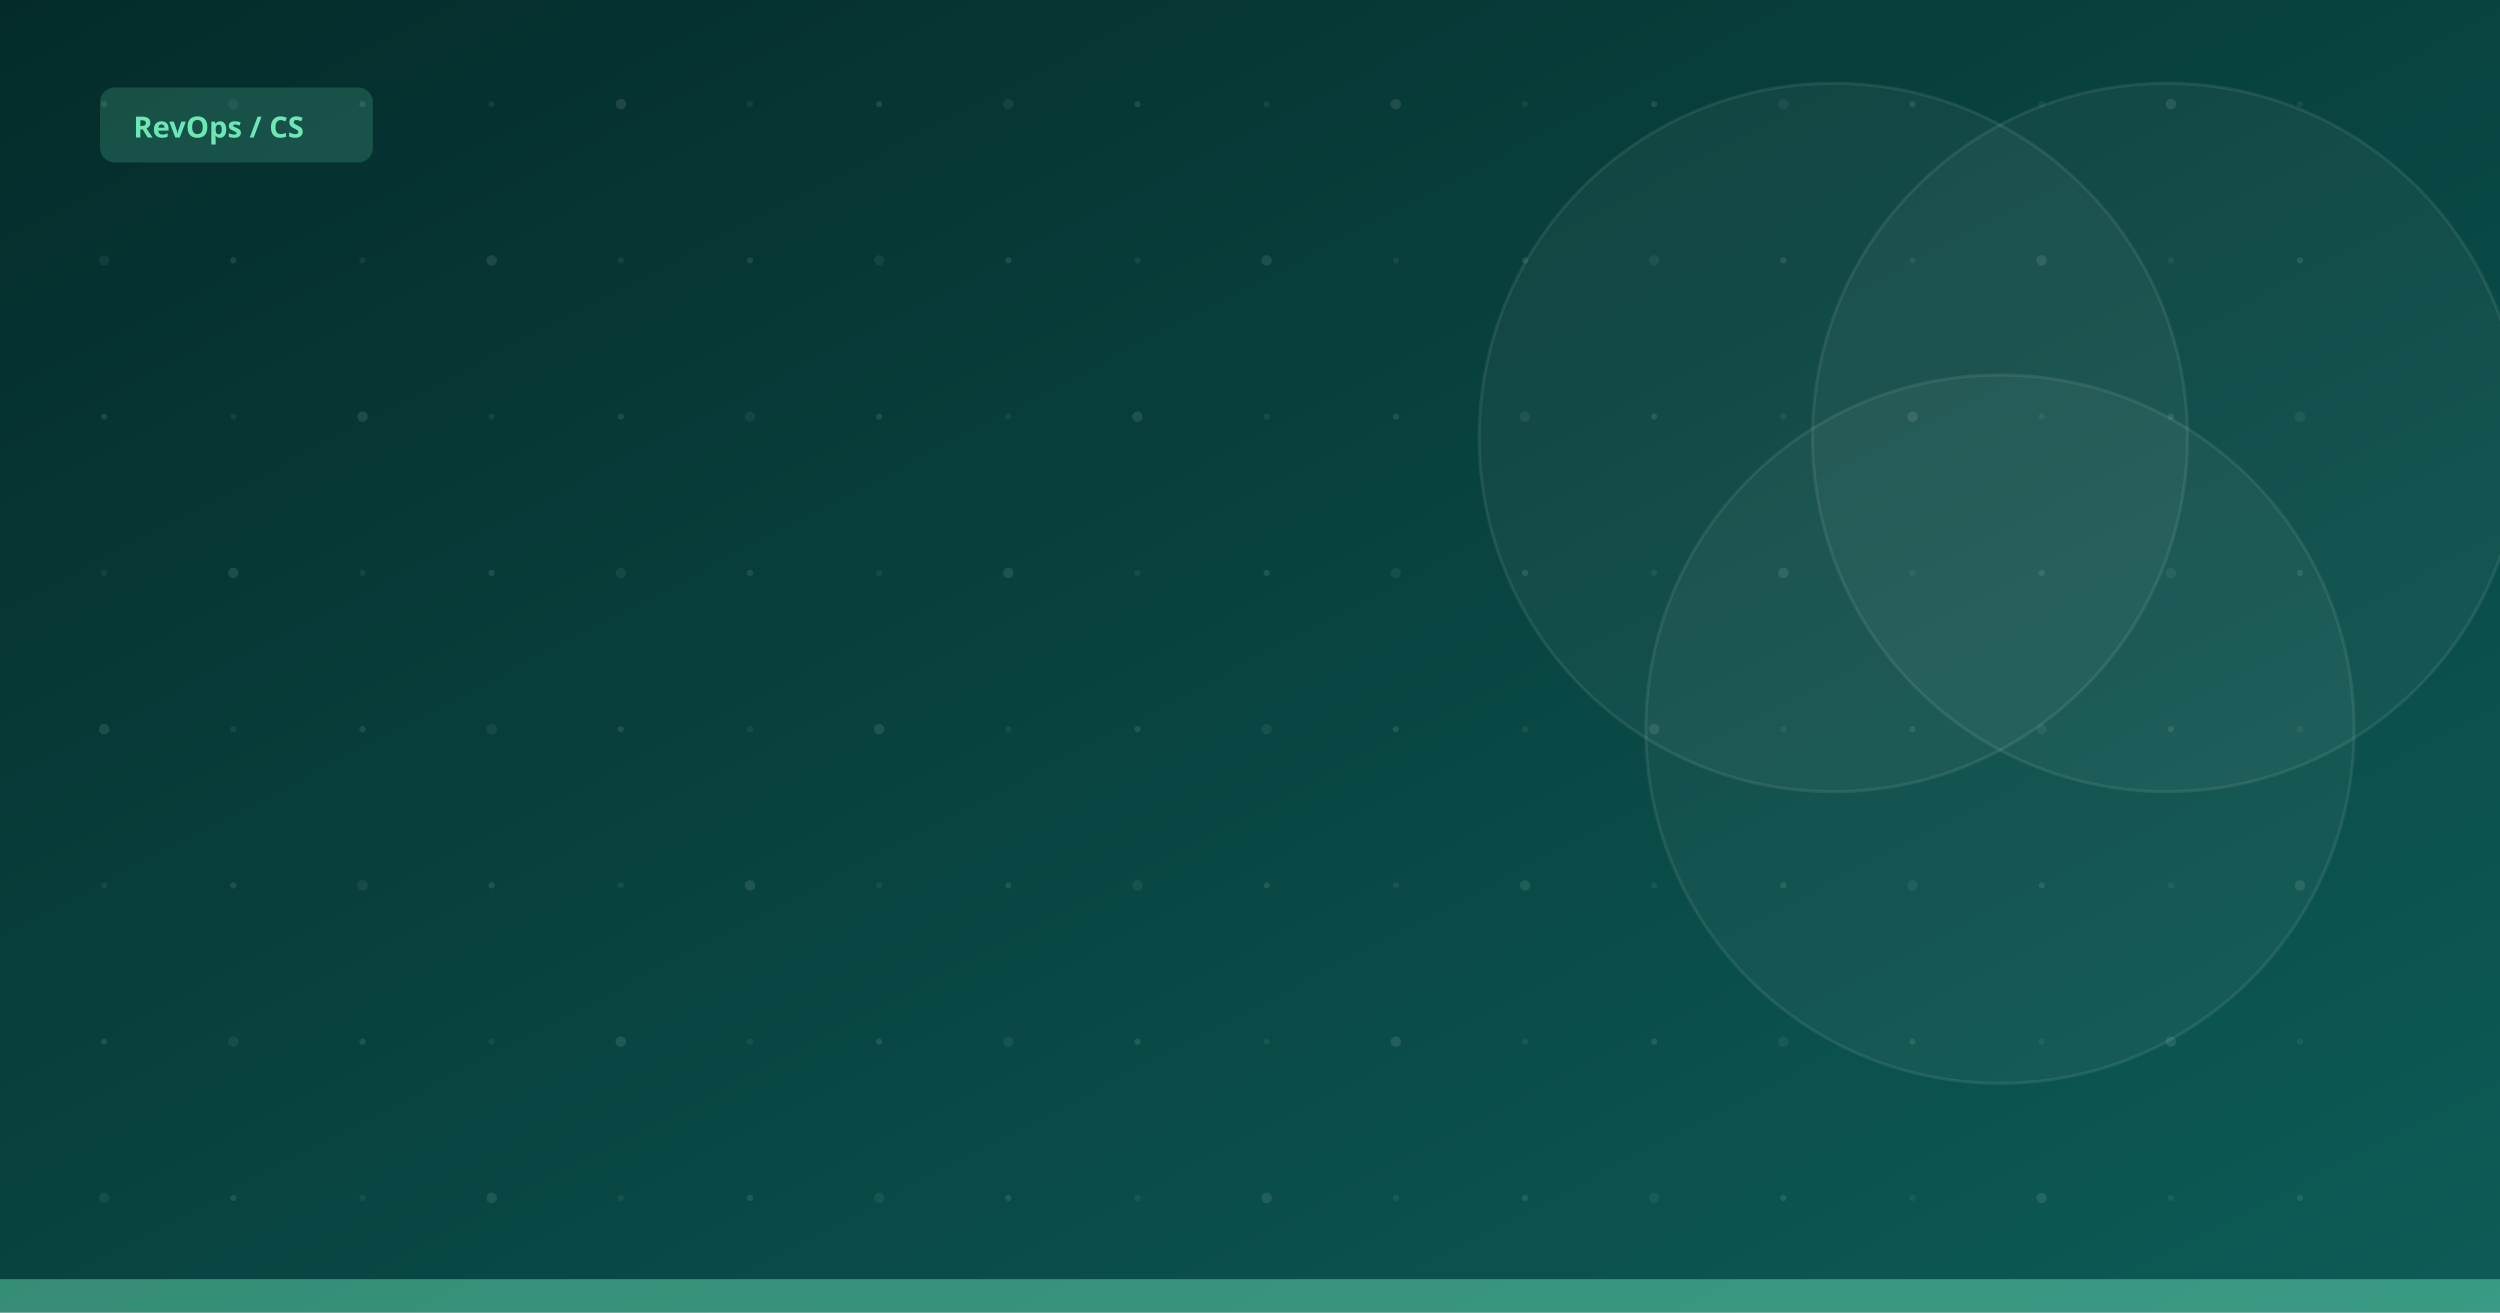
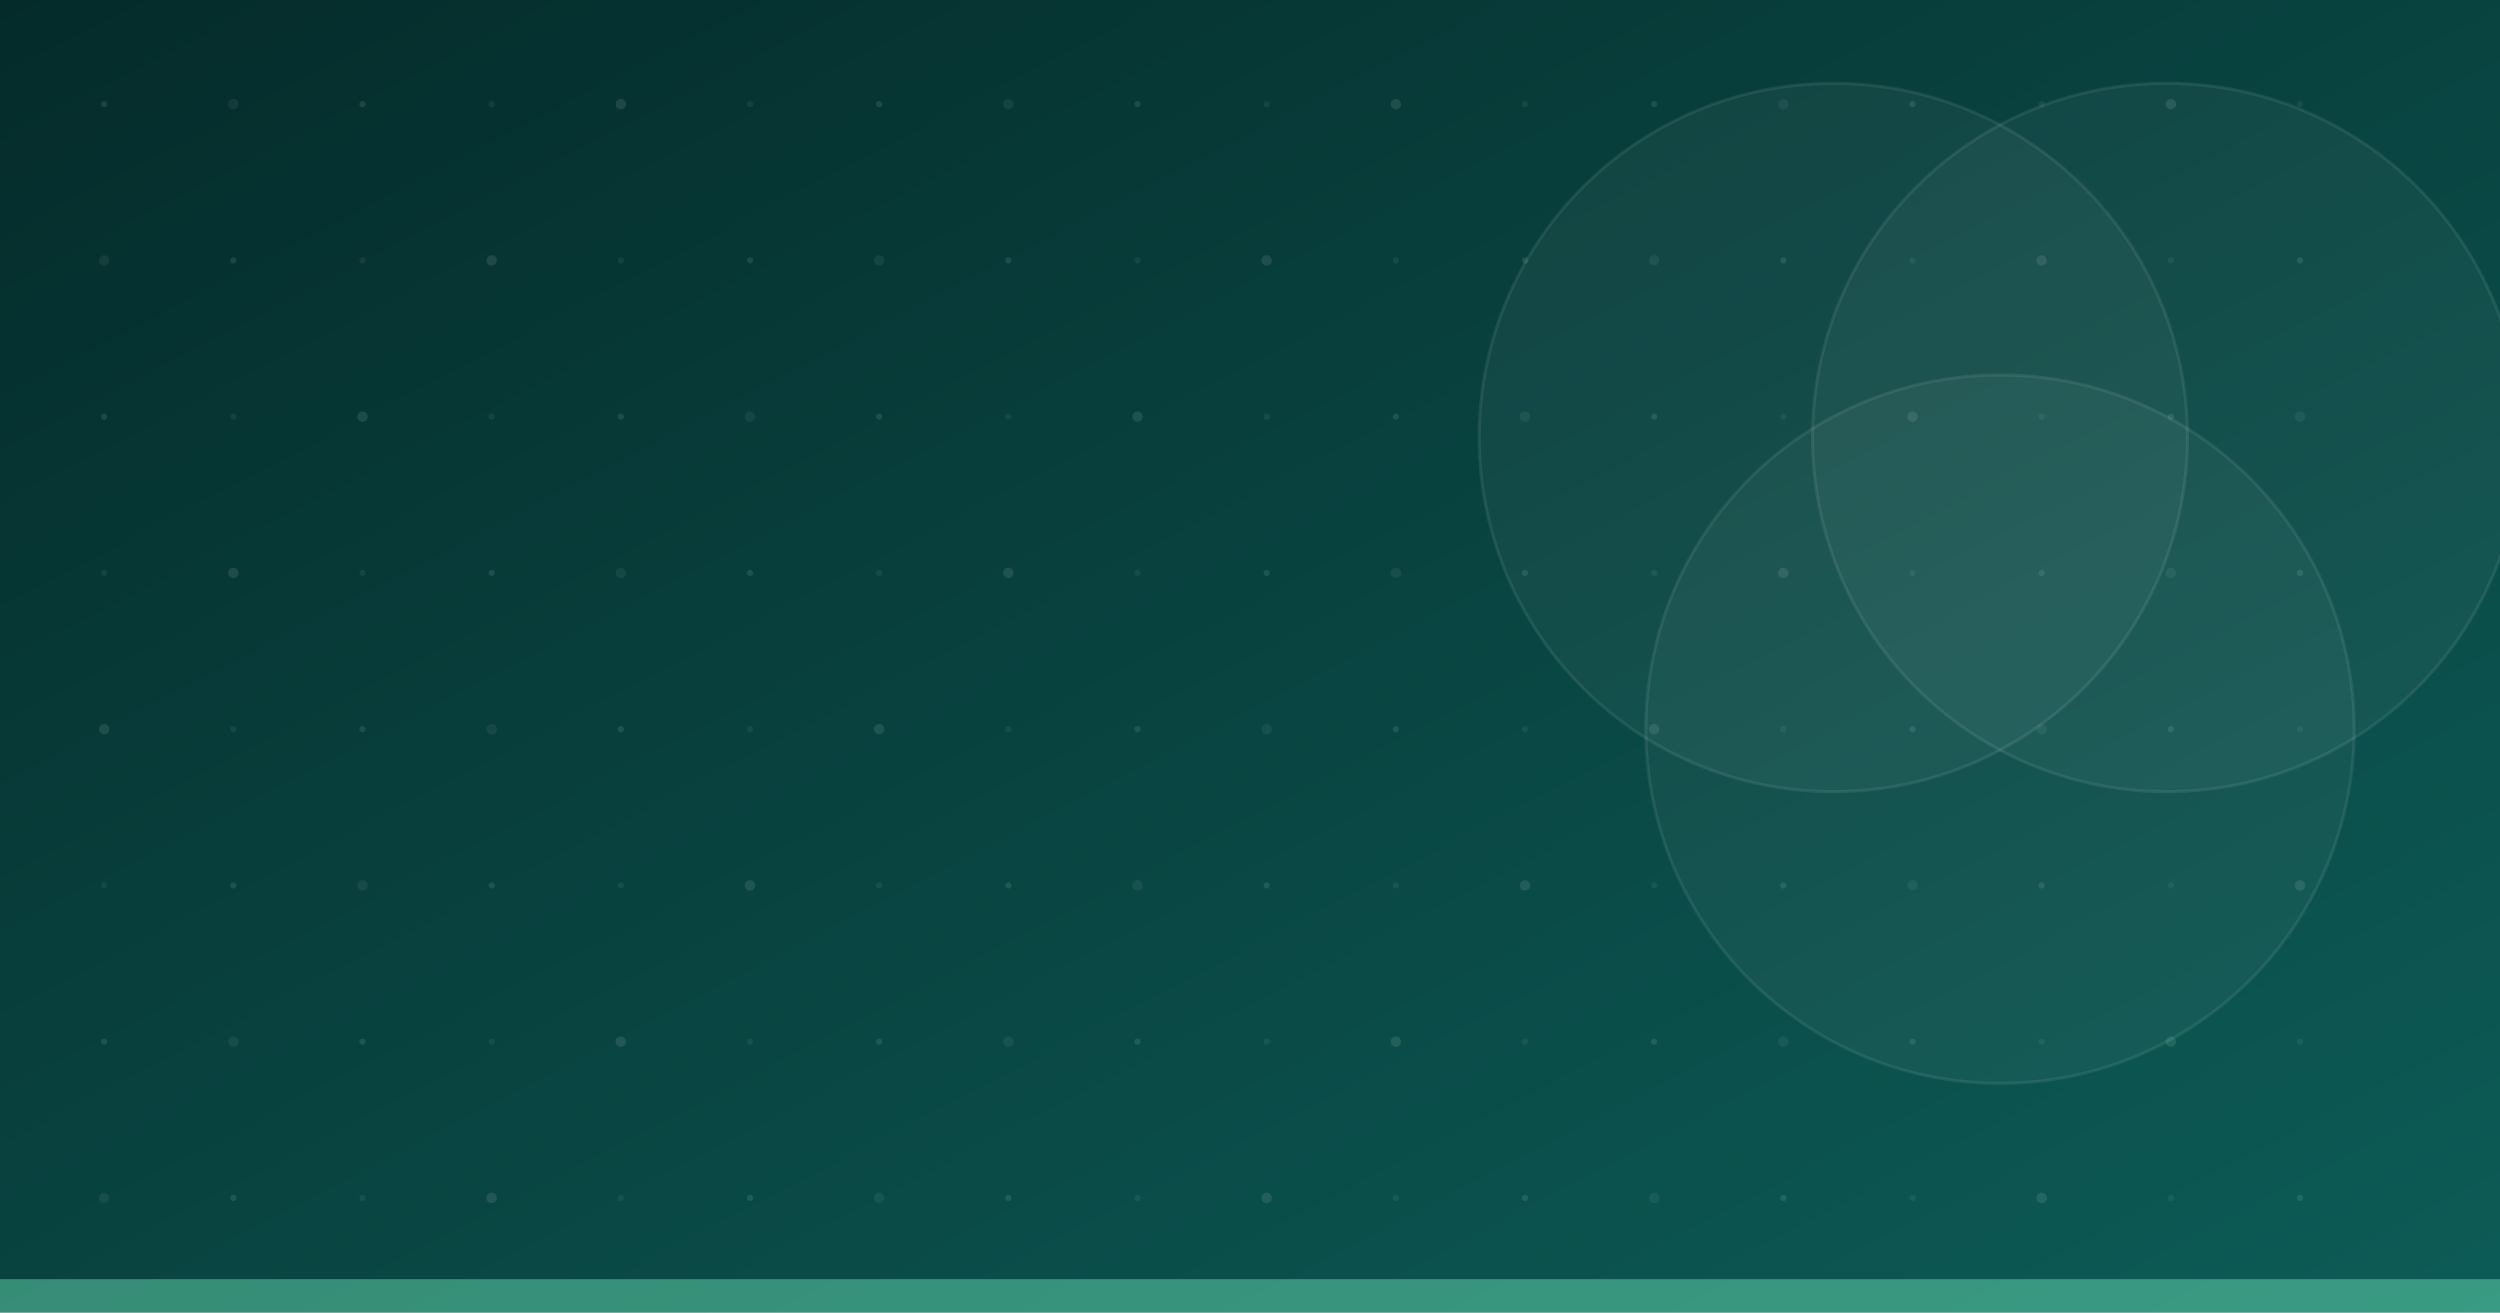
<svg xmlns="http://www.w3.org/2000/svg" viewBox="0 0 1200 630" width="1200" height="630">
  <defs>
    <linearGradient id="bg" x1="0%" y1="0%" x2="100%" y2="100%">
      <stop offset="0%" stop-color="#042b2a" />
      <stop offset="100%" stop-color="#0d5c57" />
    </linearGradient>
  </defs>
  <rect width="1200" height="630" fill="url(#bg)" />
  <circle cx="50" cy="50" r="1.5" fill="white" opacity="0.1" />
  <circle cx="112" cy="50" r="2.5" fill="white" opacity="0.06" />
  <circle cx="174" cy="50" r="1.5" fill="white" opacity="0.1" />
  <circle cx="236" cy="50" r="1.5" fill="white" opacity="0.06" />
  <circle cx="298" cy="50" r="2.5" fill="white" opacity="0.1" />
  <circle cx="360" cy="50" r="1.5" fill="white" opacity="0.06" />
  <circle cx="422" cy="50" r="1.5" fill="white" opacity="0.1" />
  <circle cx="484" cy="50" r="2.5" fill="white" opacity="0.06" />
  <circle cx="546" cy="50" r="1.5" fill="white" opacity="0.1" />
  <circle cx="608" cy="50" r="1.5" fill="white" opacity="0.06" />
  <circle cx="670" cy="50" r="2.5" fill="white" opacity="0.1" />
  <circle cx="732" cy="50" r="1.5" fill="white" opacity="0.06" />
  <circle cx="794" cy="50" r="1.5" fill="white" opacity="0.1" />
  <circle cx="856" cy="50" r="2.5" fill="white" opacity="0.06" />
  <circle cx="918" cy="50" r="1.5" fill="white" opacity="0.1" />
  <circle cx="980" cy="50" r="1.5" fill="white" opacity="0.06" />
  <circle cx="1042" cy="50" r="2.5" fill="white" opacity="0.1" />
  <circle cx="1104" cy="50" r="1.5" fill="white" opacity="0.06" />
  <circle cx="50" cy="125" r="2.5" fill="white" opacity="0.06" />
  <circle cx="112" cy="125" r="1.5" fill="white" opacity="0.1" />
  <circle cx="174" cy="125" r="1.5" fill="white" opacity="0.06" />
  <circle cx="236" cy="125" r="2.5" fill="white" opacity="0.1" />
  <circle cx="298" cy="125" r="1.5" fill="white" opacity="0.06" />
  <circle cx="360" cy="125" r="1.5" fill="white" opacity="0.1" />
  <circle cx="422" cy="125" r="2.5" fill="white" opacity="0.06" />
  <circle cx="484" cy="125" r="1.5" fill="white" opacity="0.1" />
  <circle cx="546" cy="125" r="1.5" fill="white" opacity="0.06" />
  <circle cx="608" cy="125" r="2.5" fill="white" opacity="0.1" />
  <circle cx="670" cy="125" r="1.5" fill="white" opacity="0.06" />
  <circle cx="732" cy="125" r="1.5" fill="white" opacity="0.1" />
  <circle cx="794" cy="125" r="2.5" fill="white" opacity="0.06" />
  <circle cx="856" cy="125" r="1.5" fill="white" opacity="0.1" />
  <circle cx="918" cy="125" r="1.5" fill="white" opacity="0.06" />
  <circle cx="980" cy="125" r="2.5" fill="white" opacity="0.1" />
  <circle cx="1042" cy="125" r="1.5" fill="white" opacity="0.06" />
  <circle cx="1104" cy="125" r="1.5" fill="white" opacity="0.1" />
  <circle cx="50" cy="200" r="1.5" fill="white" opacity="0.1" />
  <circle cx="112" cy="200" r="1.5" fill="white" opacity="0.06" />
  <circle cx="174" cy="200" r="2.5" fill="white" opacity="0.1" />
  <circle cx="236" cy="200" r="1.5" fill="white" opacity="0.06" />
  <circle cx="298" cy="200" r="1.5" fill="white" opacity="0.1" />
  <circle cx="360" cy="200" r="2.5" fill="white" opacity="0.06" />
  <circle cx="422" cy="200" r="1.5" fill="white" opacity="0.1" />
  <circle cx="484" cy="200" r="1.5" fill="white" opacity="0.06" />
  <circle cx="546" cy="200" r="2.5" fill="white" opacity="0.1" />
  <circle cx="608" cy="200" r="1.5" fill="white" opacity="0.06" />
  <circle cx="670" cy="200" r="1.5" fill="white" opacity="0.1" />
  <circle cx="732" cy="200" r="2.5" fill="white" opacity="0.06" />
  <circle cx="794" cy="200" r="1.5" fill="white" opacity="0.1" />
  <circle cx="856" cy="200" r="1.5" fill="white" opacity="0.06" />
  <circle cx="918" cy="200" r="2.5" fill="white" opacity="0.1" />
  <circle cx="980" cy="200" r="1.5" fill="white" opacity="0.06" />
  <circle cx="1042" cy="200" r="1.5" fill="white" opacity="0.1" />
  <circle cx="1104" cy="200" r="2.5" fill="white" opacity="0.06" />
  <circle cx="50" cy="275" r="1.5" fill="white" opacity="0.06" />
  <circle cx="112" cy="275" r="2.5" fill="white" opacity="0.1" />
  <circle cx="174" cy="275" r="1.5" fill="white" opacity="0.06" />
  <circle cx="236" cy="275" r="1.5" fill="white" opacity="0.1" />
  <circle cx="298" cy="275" r="2.5" fill="white" opacity="0.06" />
  <circle cx="360" cy="275" r="1.5" fill="white" opacity="0.1" />
  <circle cx="422" cy="275" r="1.5" fill="white" opacity="0.06" />
  <circle cx="484" cy="275" r="2.5" fill="white" opacity="0.1" />
  <circle cx="546" cy="275" r="1.5" fill="white" opacity="0.06" />
  <circle cx="608" cy="275" r="1.5" fill="white" opacity="0.1" />
  <circle cx="670" cy="275" r="2.5" fill="white" opacity="0.06" />
  <circle cx="732" cy="275" r="1.5" fill="white" opacity="0.1" />
  <circle cx="794" cy="275" r="1.5" fill="white" opacity="0.06" />
  <circle cx="856" cy="275" r="2.5" fill="white" opacity="0.1" />
  <circle cx="918" cy="275" r="1.5" fill="white" opacity="0.06" />
  <circle cx="980" cy="275" r="1.5" fill="white" opacity="0.1" />
  <circle cx="1042" cy="275" r="2.5" fill="white" opacity="0.06" />
  <circle cx="1104" cy="275" r="1.5" fill="white" opacity="0.1" />
  <circle cx="50" cy="350" r="2.5" fill="white" opacity="0.1" />
  <circle cx="112" cy="350" r="1.5" fill="white" opacity="0.06" />
  <circle cx="174" cy="350" r="1.5" fill="white" opacity="0.1" />
  <circle cx="236" cy="350" r="2.5" fill="white" opacity="0.06" />
  <circle cx="298" cy="350" r="1.5" fill="white" opacity="0.1" />
  <circle cx="360" cy="350" r="1.5" fill="white" opacity="0.06" />
  <circle cx="422" cy="350" r="2.5" fill="white" opacity="0.1" />
  <circle cx="484" cy="350" r="1.5" fill="white" opacity="0.06" />
  <circle cx="546" cy="350" r="1.5" fill="white" opacity="0.1" />
  <circle cx="608" cy="350" r="2.5" fill="white" opacity="0.06" />
  <circle cx="670" cy="350" r="1.5" fill="white" opacity="0.1" />
  <circle cx="732" cy="350" r="1.5" fill="white" opacity="0.06" />
  <circle cx="794" cy="350" r="2.5" fill="white" opacity="0.1" />
  <circle cx="856" cy="350" r="1.5" fill="white" opacity="0.06" />
  <circle cx="918" cy="350" r="1.5" fill="white" opacity="0.1" />
  <circle cx="980" cy="350" r="2.5" fill="white" opacity="0.06" />
  <circle cx="1042" cy="350" r="1.5" fill="white" opacity="0.1" />
  <circle cx="1104" cy="350" r="1.5" fill="white" opacity="0.06" />
  <circle cx="50" cy="425" r="1.5" fill="white" opacity="0.06" />
  <circle cx="112" cy="425" r="1.5" fill="white" opacity="0.1" />
  <circle cx="174" cy="425" r="2.5" fill="white" opacity="0.06" />
  <circle cx="236" cy="425" r="1.5" fill="white" opacity="0.1" />
  <circle cx="298" cy="425" r="1.5" fill="white" opacity="0.06" />
  <circle cx="360" cy="425" r="2.5" fill="white" opacity="0.1" />
  <circle cx="422" cy="425" r="1.5" fill="white" opacity="0.06" />
  <circle cx="484" cy="425" r="1.5" fill="white" opacity="0.1" />
  <circle cx="546" cy="425" r="2.5" fill="white" opacity="0.06" />
  <circle cx="608" cy="425" r="1.5" fill="white" opacity="0.1" />
  <circle cx="670" cy="425" r="1.5" fill="white" opacity="0.06" />
  <circle cx="732" cy="425" r="2.5" fill="white" opacity="0.1" />
  <circle cx="794" cy="425" r="1.5" fill="white" opacity="0.06" />
  <circle cx="856" cy="425" r="1.5" fill="white" opacity="0.1" />
  <circle cx="918" cy="425" r="2.5" fill="white" opacity="0.06" />
  <circle cx="980" cy="425" r="1.5" fill="white" opacity="0.1" />
  <circle cx="1042" cy="425" r="1.5" fill="white" opacity="0.06" />
  <circle cx="1104" cy="425" r="2.5" fill="white" opacity="0.1" />
  <circle cx="50" cy="500" r="1.5" fill="white" opacity="0.1" />
  <circle cx="112" cy="500" r="2.5" fill="white" opacity="0.06" />
  <circle cx="174" cy="500" r="1.5" fill="white" opacity="0.1" />
  <circle cx="236" cy="500" r="1.5" fill="white" opacity="0.06" />
  <circle cx="298" cy="500" r="2.5" fill="white" opacity="0.1" />
  <circle cx="360" cy="500" r="1.5" fill="white" opacity="0.06" />
  <circle cx="422" cy="500" r="1.5" fill="white" opacity="0.1" />
  <circle cx="484" cy="500" r="2.5" fill="white" opacity="0.06" />
  <circle cx="546" cy="500" r="1.5" fill="white" opacity="0.1" />
  <circle cx="608" cy="500" r="1.5" fill="white" opacity="0.06" />
  <circle cx="670" cy="500" r="2.5" fill="white" opacity="0.1" />
  <circle cx="732" cy="500" r="1.5" fill="white" opacity="0.06" />
  <circle cx="794" cy="500" r="1.5" fill="white" opacity="0.1" />
  <circle cx="856" cy="500" r="2.5" fill="white" opacity="0.06" />
  <circle cx="918" cy="500" r="1.5" fill="white" opacity="0.1" />
  <circle cx="980" cy="500" r="1.5" fill="white" opacity="0.06" />
  <circle cx="1042" cy="500" r="2.5" fill="white" opacity="0.1" />
  <circle cx="1104" cy="500" r="1.5" fill="white" opacity="0.06" />
  <circle cx="50" cy="575" r="2.5" fill="white" opacity="0.06" />
  <circle cx="112" cy="575" r="1.5" fill="white" opacity="0.1" />
  <circle cx="174" cy="575" r="1.5" fill="white" opacity="0.06" />
  <circle cx="236" cy="575" r="2.5" fill="white" opacity="0.1" />
  <circle cx="298" cy="575" r="1.5" fill="white" opacity="0.06" />
  <circle cx="360" cy="575" r="1.5" fill="white" opacity="0.1" />
  <circle cx="422" cy="575" r="2.5" fill="white" opacity="0.06" />
  <circle cx="484" cy="575" r="1.5" fill="white" opacity="0.1" />
  <circle cx="546" cy="575" r="1.5" fill="white" opacity="0.06" />
  <circle cx="608" cy="575" r="2.5" fill="white" opacity="0.1" />
  <circle cx="670" cy="575" r="1.5" fill="white" opacity="0.06" />
  <circle cx="732" cy="575" r="1.5" fill="white" opacity="0.1" />
  <circle cx="794" cy="575" r="2.5" fill="white" opacity="0.06" />
  <circle cx="856" cy="575" r="1.5" fill="white" opacity="0.1" />
  <circle cx="918" cy="575" r="1.5" fill="white" opacity="0.06" />
  <circle cx="980" cy="575" r="2.5" fill="white" opacity="0.1" />
  <circle cx="1042" cy="575" r="1.5" fill="white" opacity="0.06" />
  <circle cx="1104" cy="575" r="1.5" fill="white" opacity="0.1" />
  <circle cx="880" cy="210" r="170" fill="white" opacity="0.04" />
  <circle cx="1040" cy="210" r="170" fill="white" opacity="0.04" />
  <circle cx="960" cy="350" r="170" fill="white" opacity="0.04" />
  <circle cx="880" cy="210" r="170" fill="none" stroke="white" stroke-width="1.5" opacity="0.08" />
  <circle cx="1040" cy="210" r="170" fill="none" stroke="white" stroke-width="1.5" opacity="0.08" />
  <circle cx="960" cy="350" r="170" fill="none" stroke="white" stroke-width="1.5" opacity="0.08" />
-   <rect x="48" y="42" width="131" height="36" rx="7" fill="#6ee7b7" opacity="0.18" />
-   <text x="64" y="66" font-family="ui-sans-serif,system-ui,sans-serif" font-size="14" font-weight="700" fill="#6ee7b7">RevOps / CS</text>
  <rect x="0" y="614" width="1200" height="16" fill="#6ee7b7" opacity="0.45" />
</svg>
